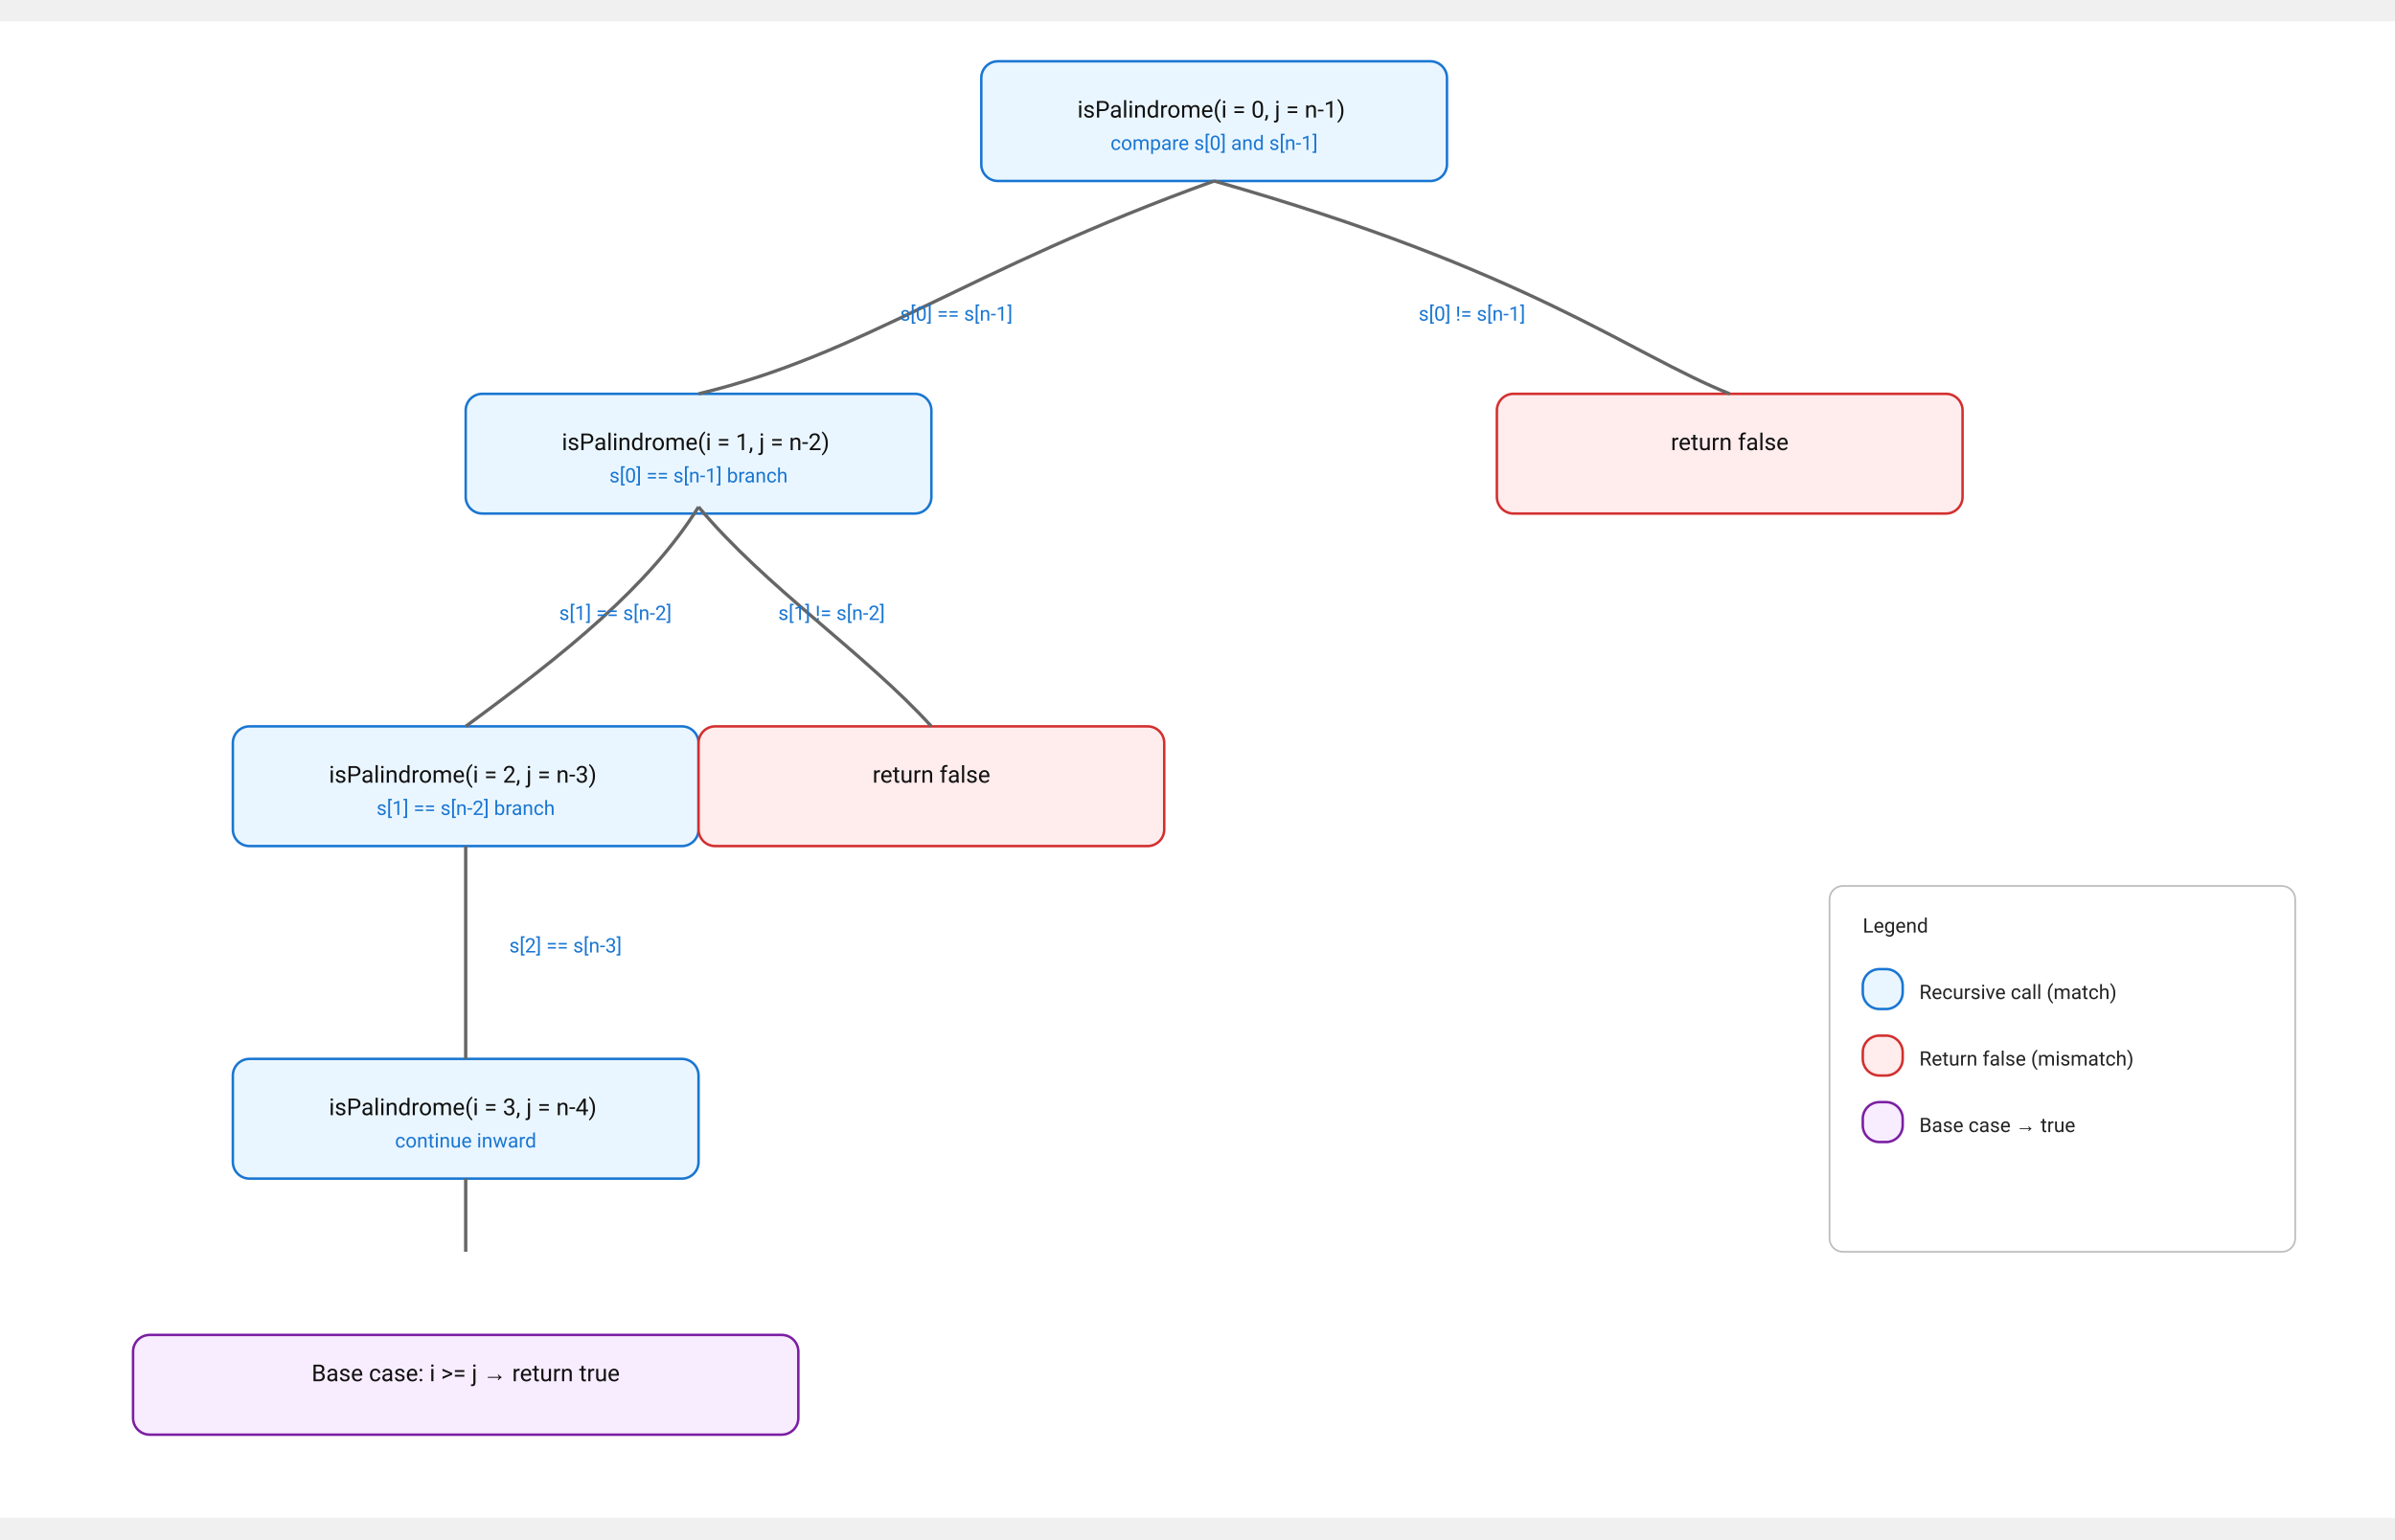
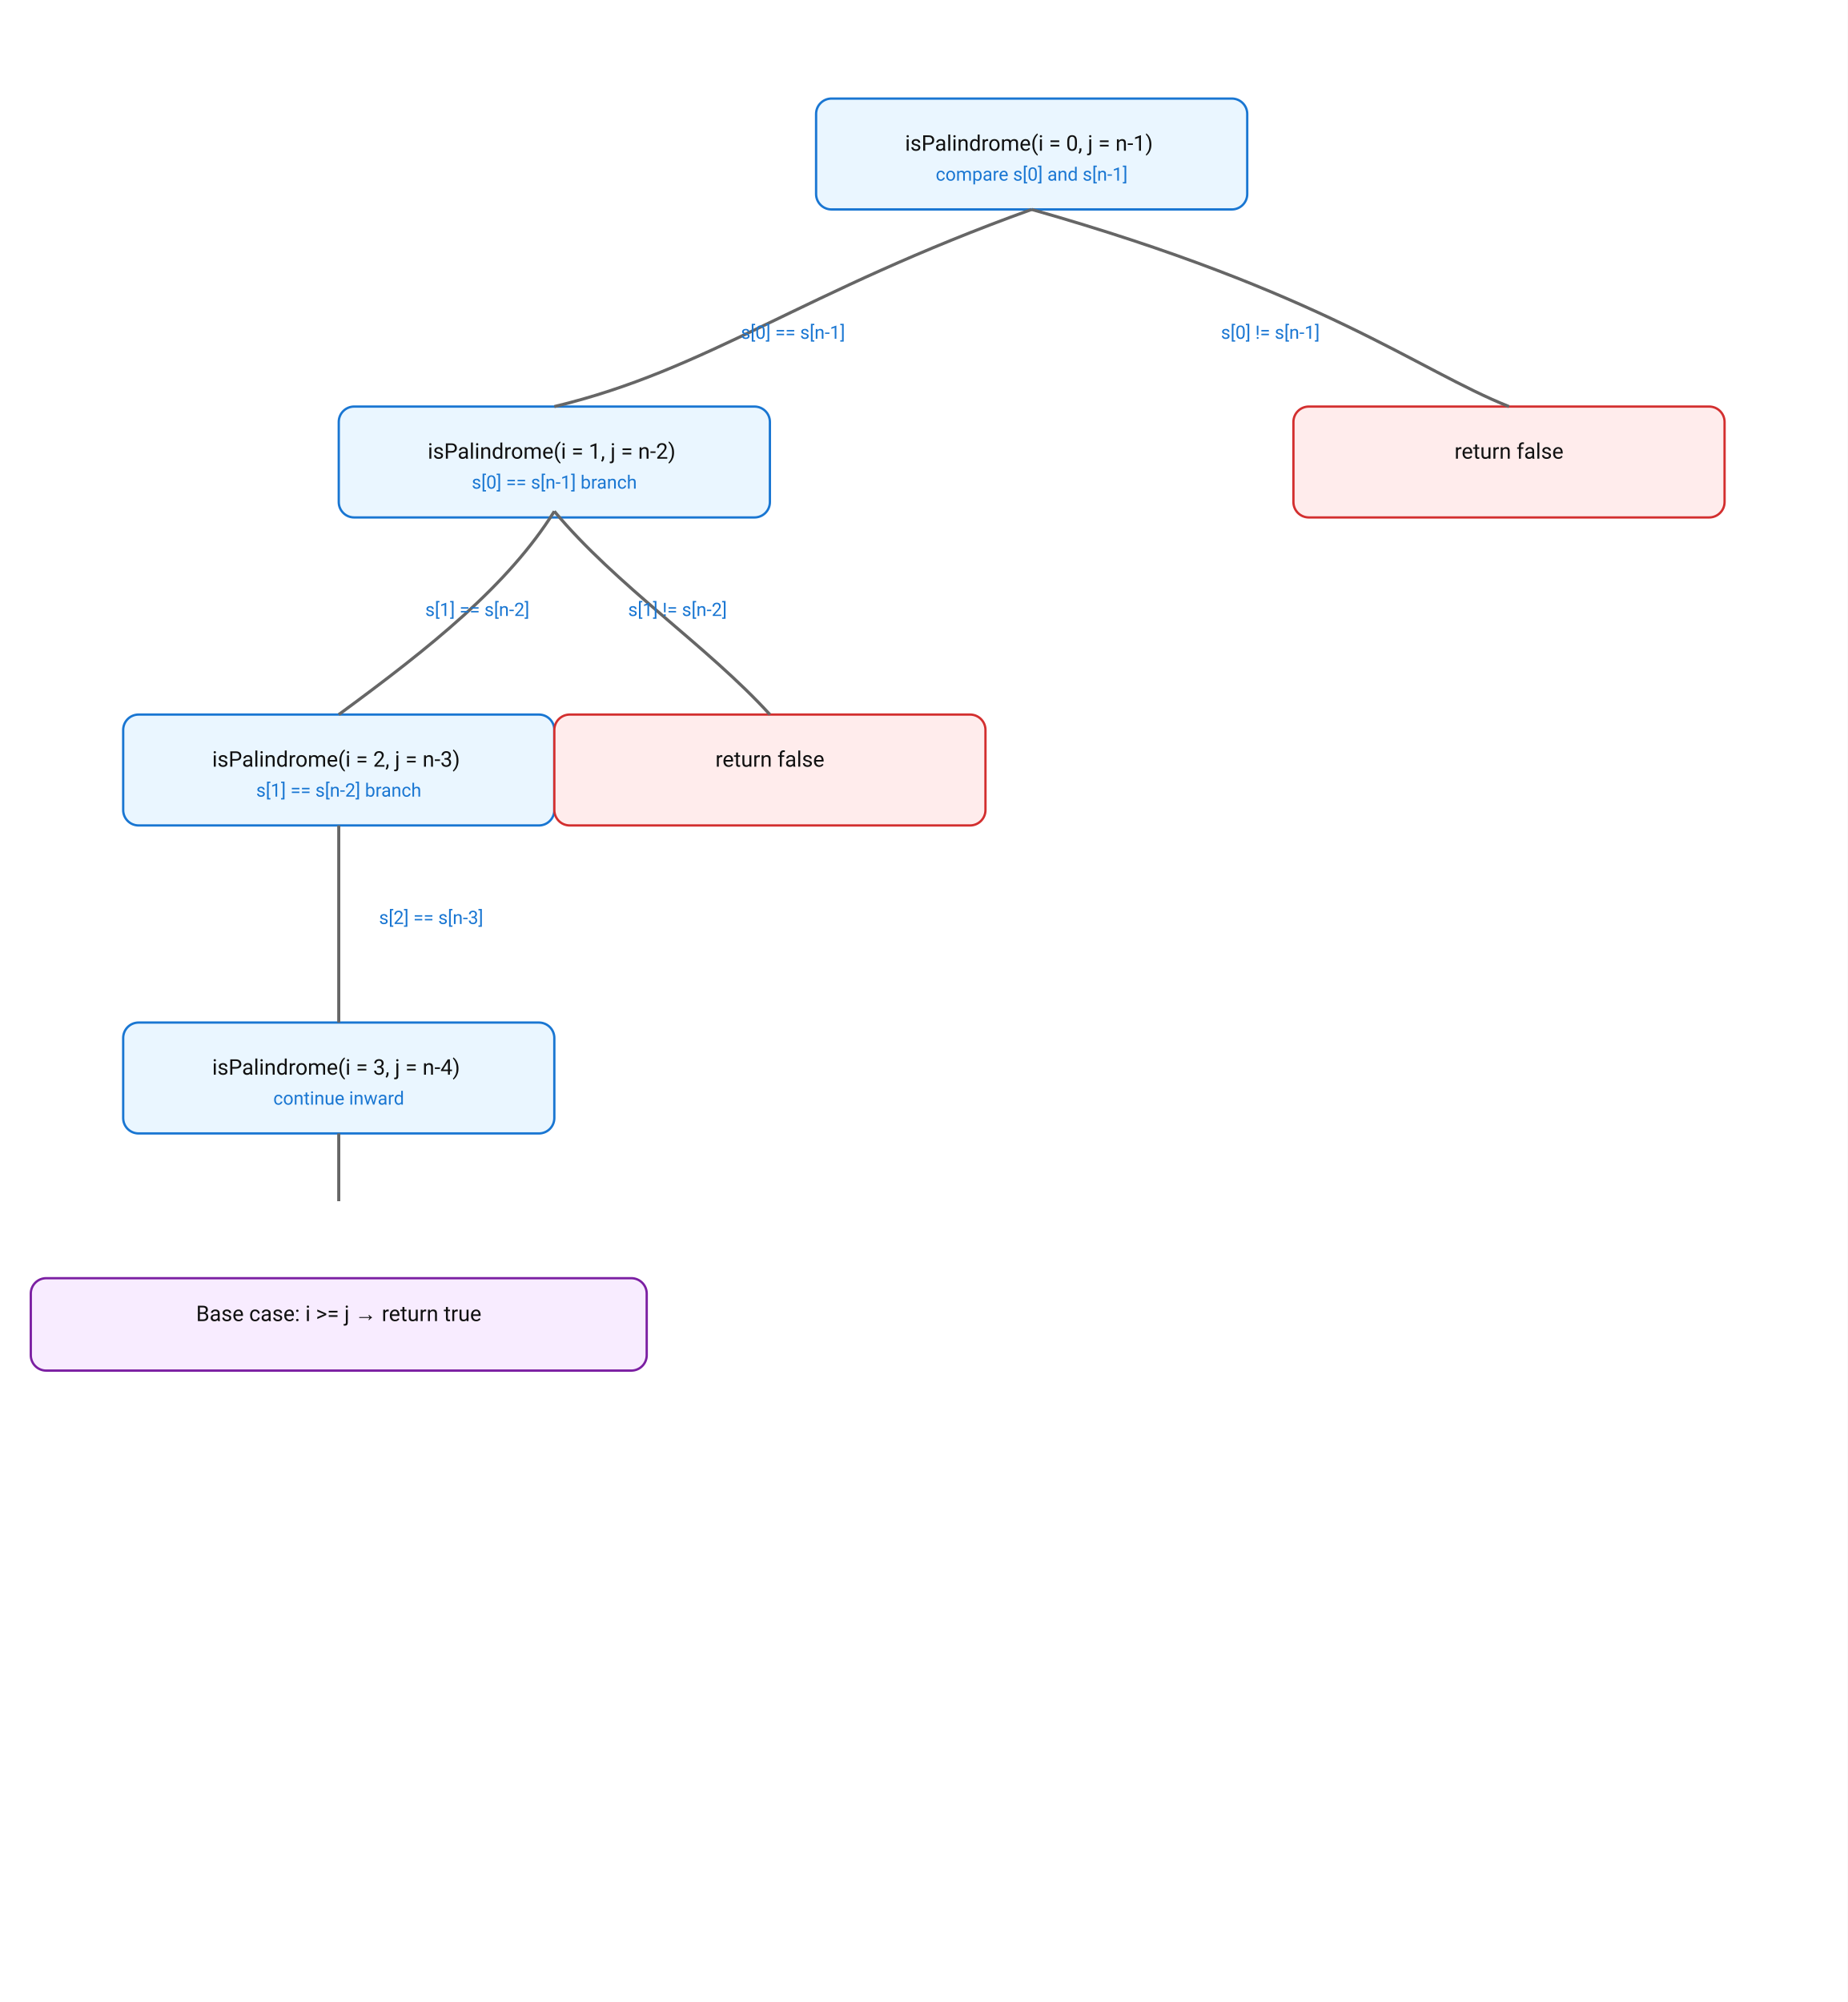
- <svg xmlns="http://www.w3.org/2000/svg" width="1400" height="900" viewBox="-220 0 1440 900" overflow="visible" preserveAspectRatio="xMidYMid meet">
-   <rect x="-220" y="0" width="1440" height="900" fill="#ffffff" />
-   <style>
+ <svg xmlns="http://www.w3.org/2000/svg" width="1200" height="1300" viewBox="0 0 1200 1300" overflow="visible" style="overflow: visible;">
+   <rect width="100%" height="100%" fill="#ffffff" />
+   <g id="content" transform="translate(160,40)">
+     <style>
    .box { fill:#f5f5f5; stroke:#666; stroke-width:1.5; rx:10; ry:10; }
    .match { fill:#eaf6ff; stroke:#1976d2; }
    .mismatch { fill:#ffecec; stroke:#d32f2f; }
    .base { fill:#f8ecff; stroke:#7b1fa2; }
    .text-main { font:14px "Segoe UI", Roboto, Arial, sans-serif; fill:#111; dominant-baseline:middle; text-anchor:middle; }
    .text-small { font:12px "Segoe UI", Roboto, Arial, sans-serif; fill:#1976d2; text-anchor:middle; }
    .edge { stroke:#666; stroke-width:2; fill:none; }
    .legend-text { font:12px "Segoe UI", Roboto, Arial, sans-serif; fill:#222; }
  </style>
-   <g transform="translate(510,60)">
-     <rect class="box match" x="-140" y="-36" width="280" height="72" />
-     <text class="text-main" x="0" y="-6">
-       <tspan x="0">isPalindrome(i = 0, j = n-1)</tspan>
-       <tspan x="0" dy="20" class="text-small">compare s[0] and s[n-1]</tspan>
-     </text>
+     <g transform="translate(510,60)">
+       <rect class="box match" x="-140" y="-36" width="280" height="72" />
+       <text class="text-main" x="0" y="-6">
+         <tspan x="0">isPalindrome(i = 0, j = n-1)</tspan>
+         <tspan x="0" dy="20" class="text-small">compare s[0] and s[n-1]</tspan>
+       </text>
+     </g>
+     <g transform="translate(200,260)">
+       <rect class="box match" x="-140" y="-36" width="280" height="72" />
+       <text class="text-main" x="0" y="-6">
+         <tspan x="0">isPalindrome(i = 1, j = n-2)</tspan>
+         <tspan x="0" dy="20" class="text-small">s[0] == s[n-1] branch</tspan>
+       </text>
+     </g>
+     <g transform="translate(820,260)">
+       <rect class="box mismatch" x="-140" y="-36" width="280" height="72" />
+       <text class="text-main" x="0" y="-6">return false</text>
+     </g>
+     <g transform="translate(60,460)">
+       <rect class="box match" x="-140" y="-36" width="280" height="72" />
+       <text class="text-main" x="0" y="-6">
+         <tspan x="0">isPalindrome(i = 2, j = n-3)</tspan>
+         <tspan x="0" dy="20" class="text-small">s[1] == s[n-2] branch</tspan>
+       </text>
+     </g>
+     <g transform="translate(340,460)">
+       <rect class="box mismatch" x="-140" y="-36" width="280" height="72" />
+       <text class="text-main" x="0" y="-6">return false</text>
+     </g>
+     <g transform="translate(60,660)">
+       <rect class="box match" x="-140" y="-36" width="280" height="72" />
+       <text class="text-main" x="0" y="-6">
+         <tspan x="0">isPalindrome(i = 3, j = n-4)</tspan>
+         <tspan x="0" dy="20" class="text-small">continue inward</tspan>
+       </text>
+     </g>
+     <g transform="translate(60,820)">
+       <rect class="box base" x="-200" y="-30" width="400" height="60" />
+       <text class="text-main" x="0" y="-6">Base case: i &gt;= j → return true</text>
+     </g>
+     <path class="edge" d="M510,96 C360,150 300,200 200,224" />
+     <path class="edge" d="M510,96 C700,150 760,200 820,224" />
+     <text class="text-small" x="355" y="180">s[0] == s[n-1]</text>
+     <text class="text-small" x="665" y="180">s[0] != s[n-1]</text>
+     <path class="edge" d="M200,292 C170,340 120,380 60,424" />
+     <path class="edge" d="M200,292 C240,340 300,380 340,424" />
+     <text class="text-small" x="150" y="360">s[1] == s[n-2]</text>
+     <text class="text-small" x="280" y="360">s[1] != s[n-2]</text>
+     <path class="edge" d="M60,496 C60,540 60,580 60,624" />
+     <text class="text-small" x="120" y="560">s[2] == s[n-3]</text>
+     <path class="edge" d="M60,696 L60,740" />
  </g>
-   <g transform="translate(200,260)">
-     <rect class="box match" x="-140" y="-36" width="280" height="72" />
-     <text class="text-main" x="0" y="-6">
-       <tspan x="0">isPalindrome(i = 1, j = n-2)</tspan>
-       <tspan x="0" dy="20" class="text-small">s[0] == s[n-1] branch</tspan>
-     </text>
-   </g>
-   <g transform="translate(820,260)">
-     <rect class="box mismatch" x="-140" y="-36" width="280" height="72" />
-     <text class="text-main" x="0" y="-6">return false</text>
-   </g>
-   <g transform="translate(60,460)">
-     <rect class="box match" x="-140" y="-36" width="280" height="72" />
-     <text class="text-main" x="0" y="-6">
-       <tspan x="0">isPalindrome(i = 2, j = n-3)</tspan>
-       <tspan x="0" dy="20" class="text-small">s[1] == s[n-2] branch</tspan>
-     </text>
-   </g>
-   <g transform="translate(340,460)">
-     <rect class="box mismatch" x="-140" y="-36" width="280" height="72" />
-     <text class="text-main" x="0" y="-6">return false</text>
-   </g>
-   <g transform="translate(60,660)">
-     <rect class="box match" x="-140" y="-36" width="280" height="72" />
-     <text class="text-main" x="0" y="-6">
-       <tspan x="0">isPalindrome(i = 3, j = n-4)</tspan>
-       <tspan x="0" dy="20" class="text-small">continue inward</tspan>
-     </text>
-   </g>
-   <g transform="translate(60,820)">
-     <rect class="box base" x="-200" y="-30" width="400" height="60" />
-     <text class="text-main" x="0" y="-6">Base case: i &gt;= j → return true</text>
-   </g>
-   <path class="edge" d="M510,96 C360,150 300,200 200,224" />
-   <path class="edge" d="M510,96 C700,150 760,200 820,224" />
-   <text class="text-small" x="355" y="180">s[0] == s[n-1]</text>
-   <text class="text-small" x="665" y="180">s[0] != s[n-1]</text>
-   <path class="edge" d="M200,292 C170,340 120,380 60,424" />
-   <path class="edge" d="M200,292 C240,340 300,380 340,424" />
-   <text class="text-small" x="150" y="360">s[1] == s[n-2]</text>
-   <text class="text-small" x="280" y="360">s[1] != s[n-2]</text>
-   <path class="edge" d="M60,496 C60,540 60,580 60,624" />
-   <text class="text-small" x="120" y="560">s[2] == s[n-3]</text>
-   <path class="edge" d="M60,696 L60,740" />
-   <rect x="880" y="520" width="280" height="220" rx="8" ry="8" fill="#ffffff" stroke="#bbb" />
-   <text class="legend-text" x="900" y="548">Legend</text>
-   <rect x="900" y="570" width="24" height="24" class="box match" />
-   <text class="legend-text" x="934" y="588">Recursive call (match)</text>
-   <rect x="900" y="610" width="24" height="24" class="box mismatch" />
-   <text class="legend-text" x="934" y="628">Return false (mismatch)</text>
-   <rect x="900" y="650" width="24" height="24" class="box base" />
-   <text class="legend-text" x="934" y="668">Base case → true</text>
</svg>
